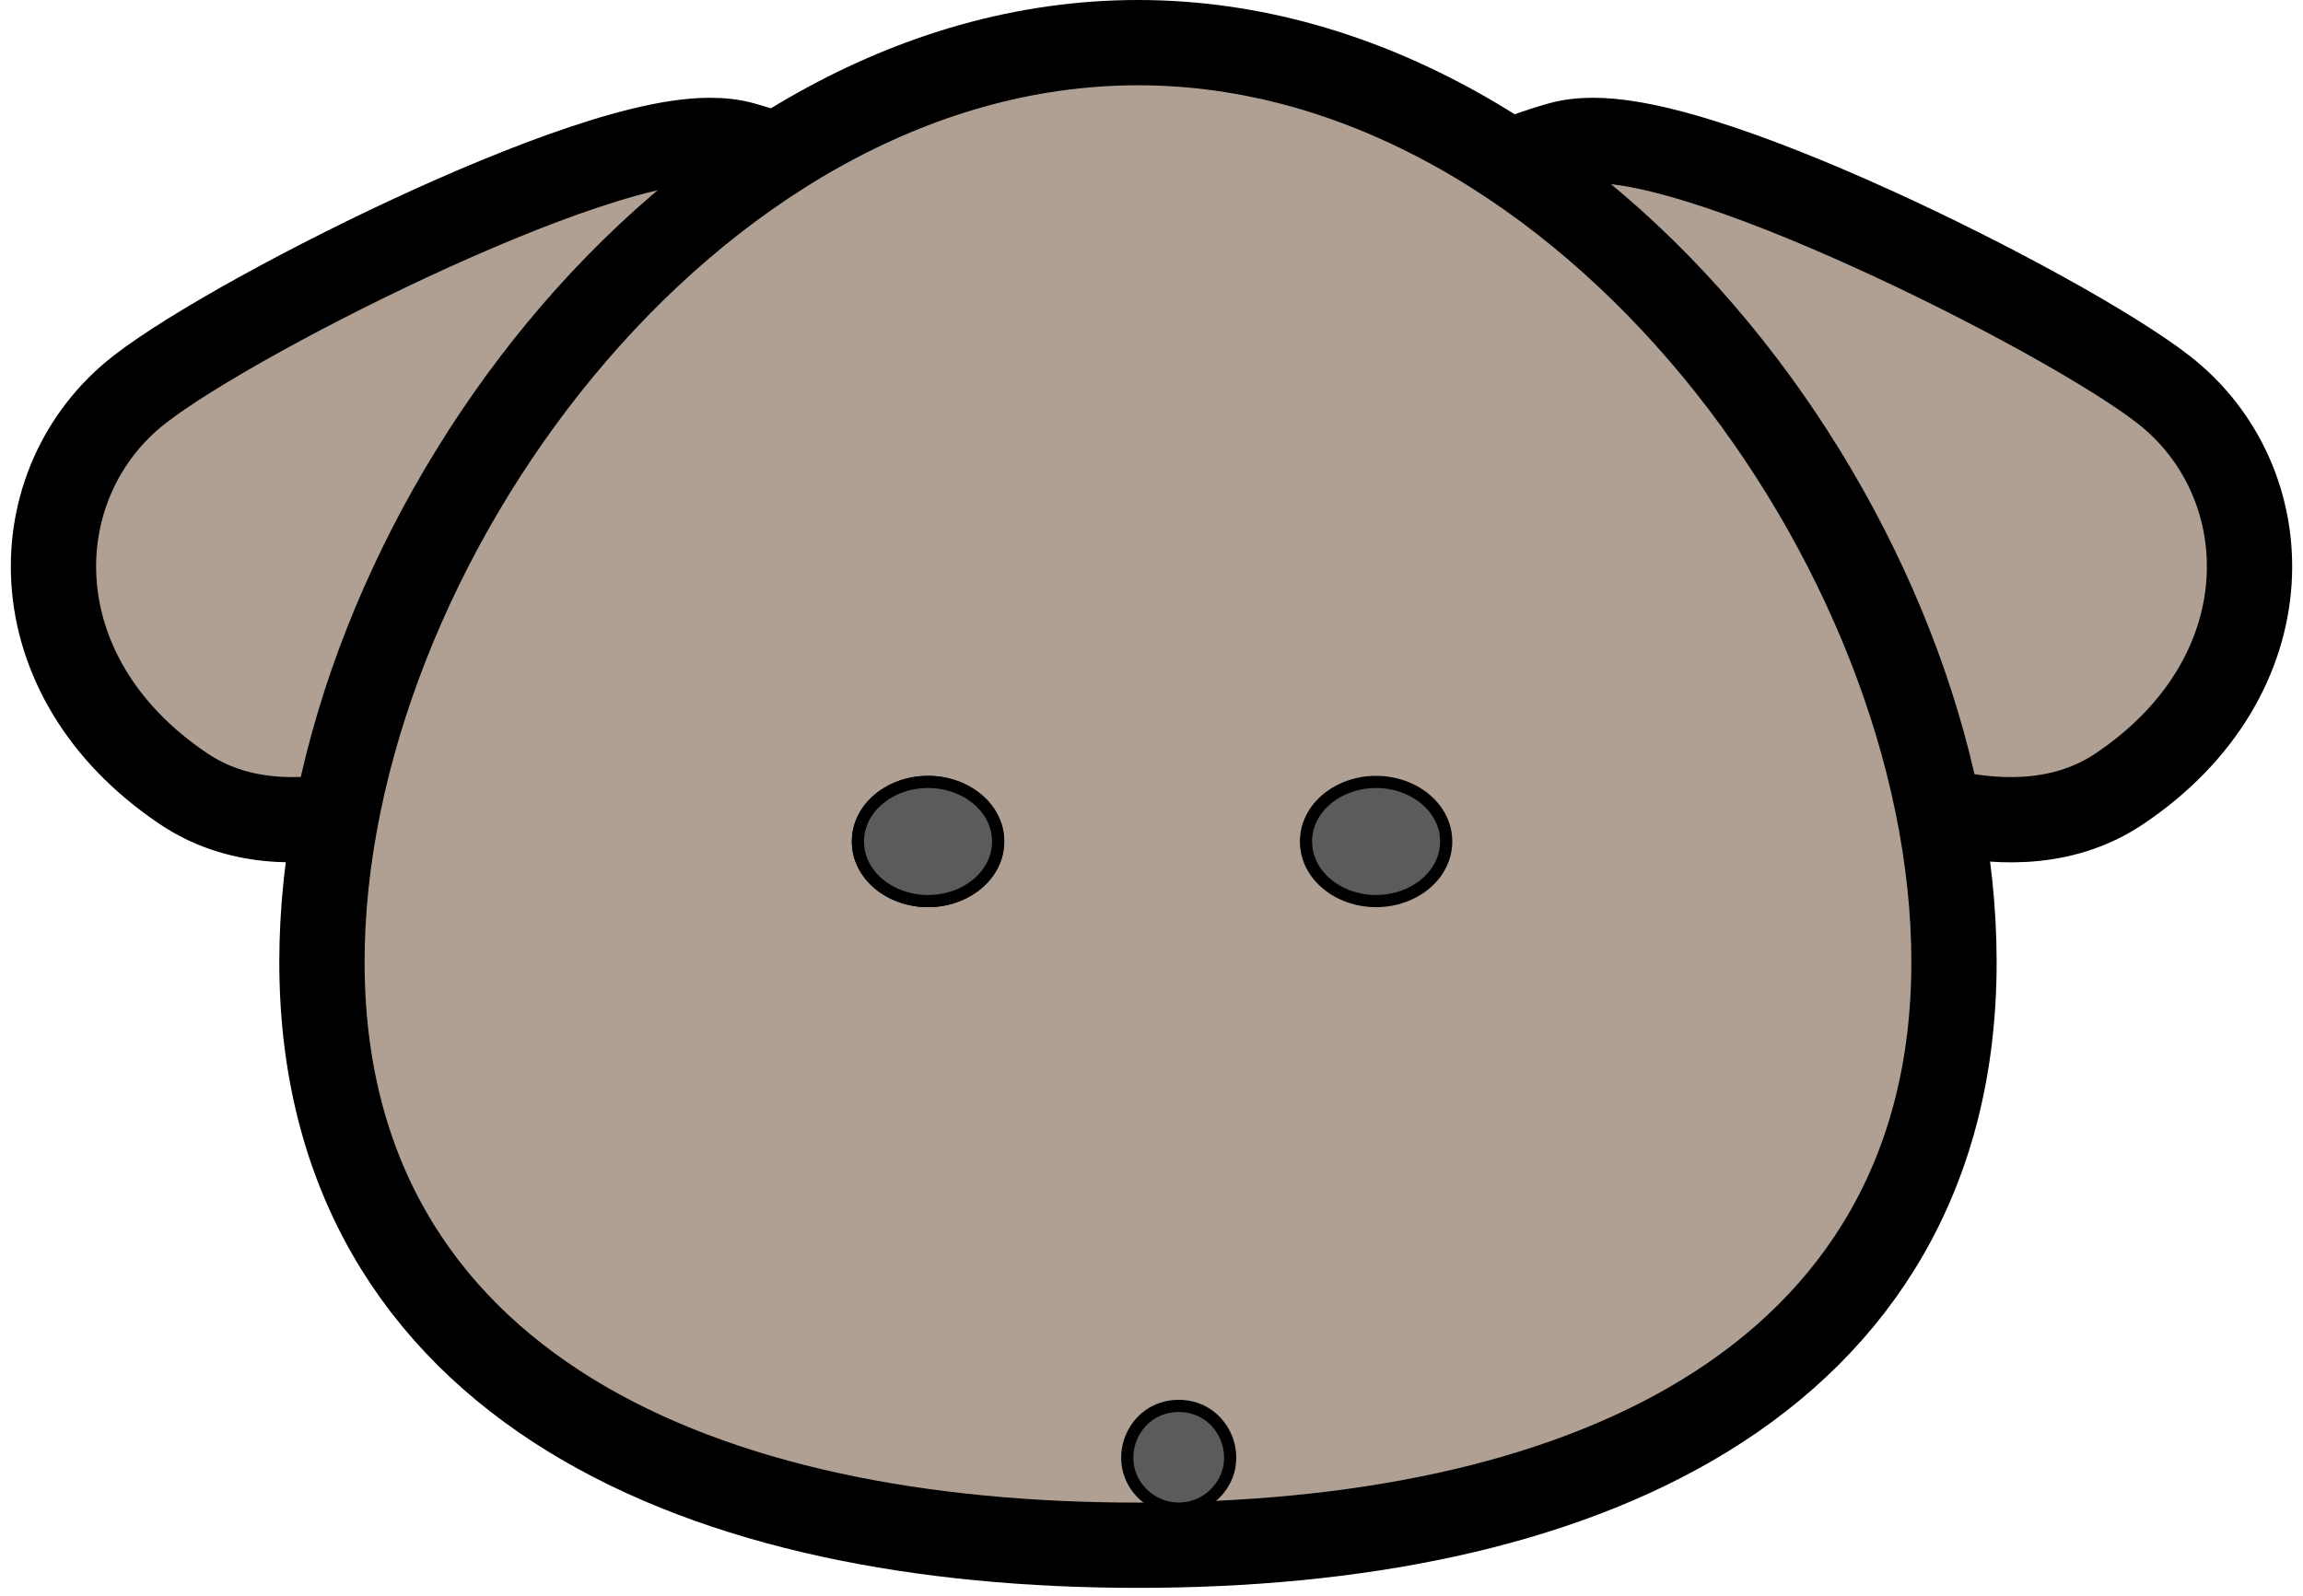
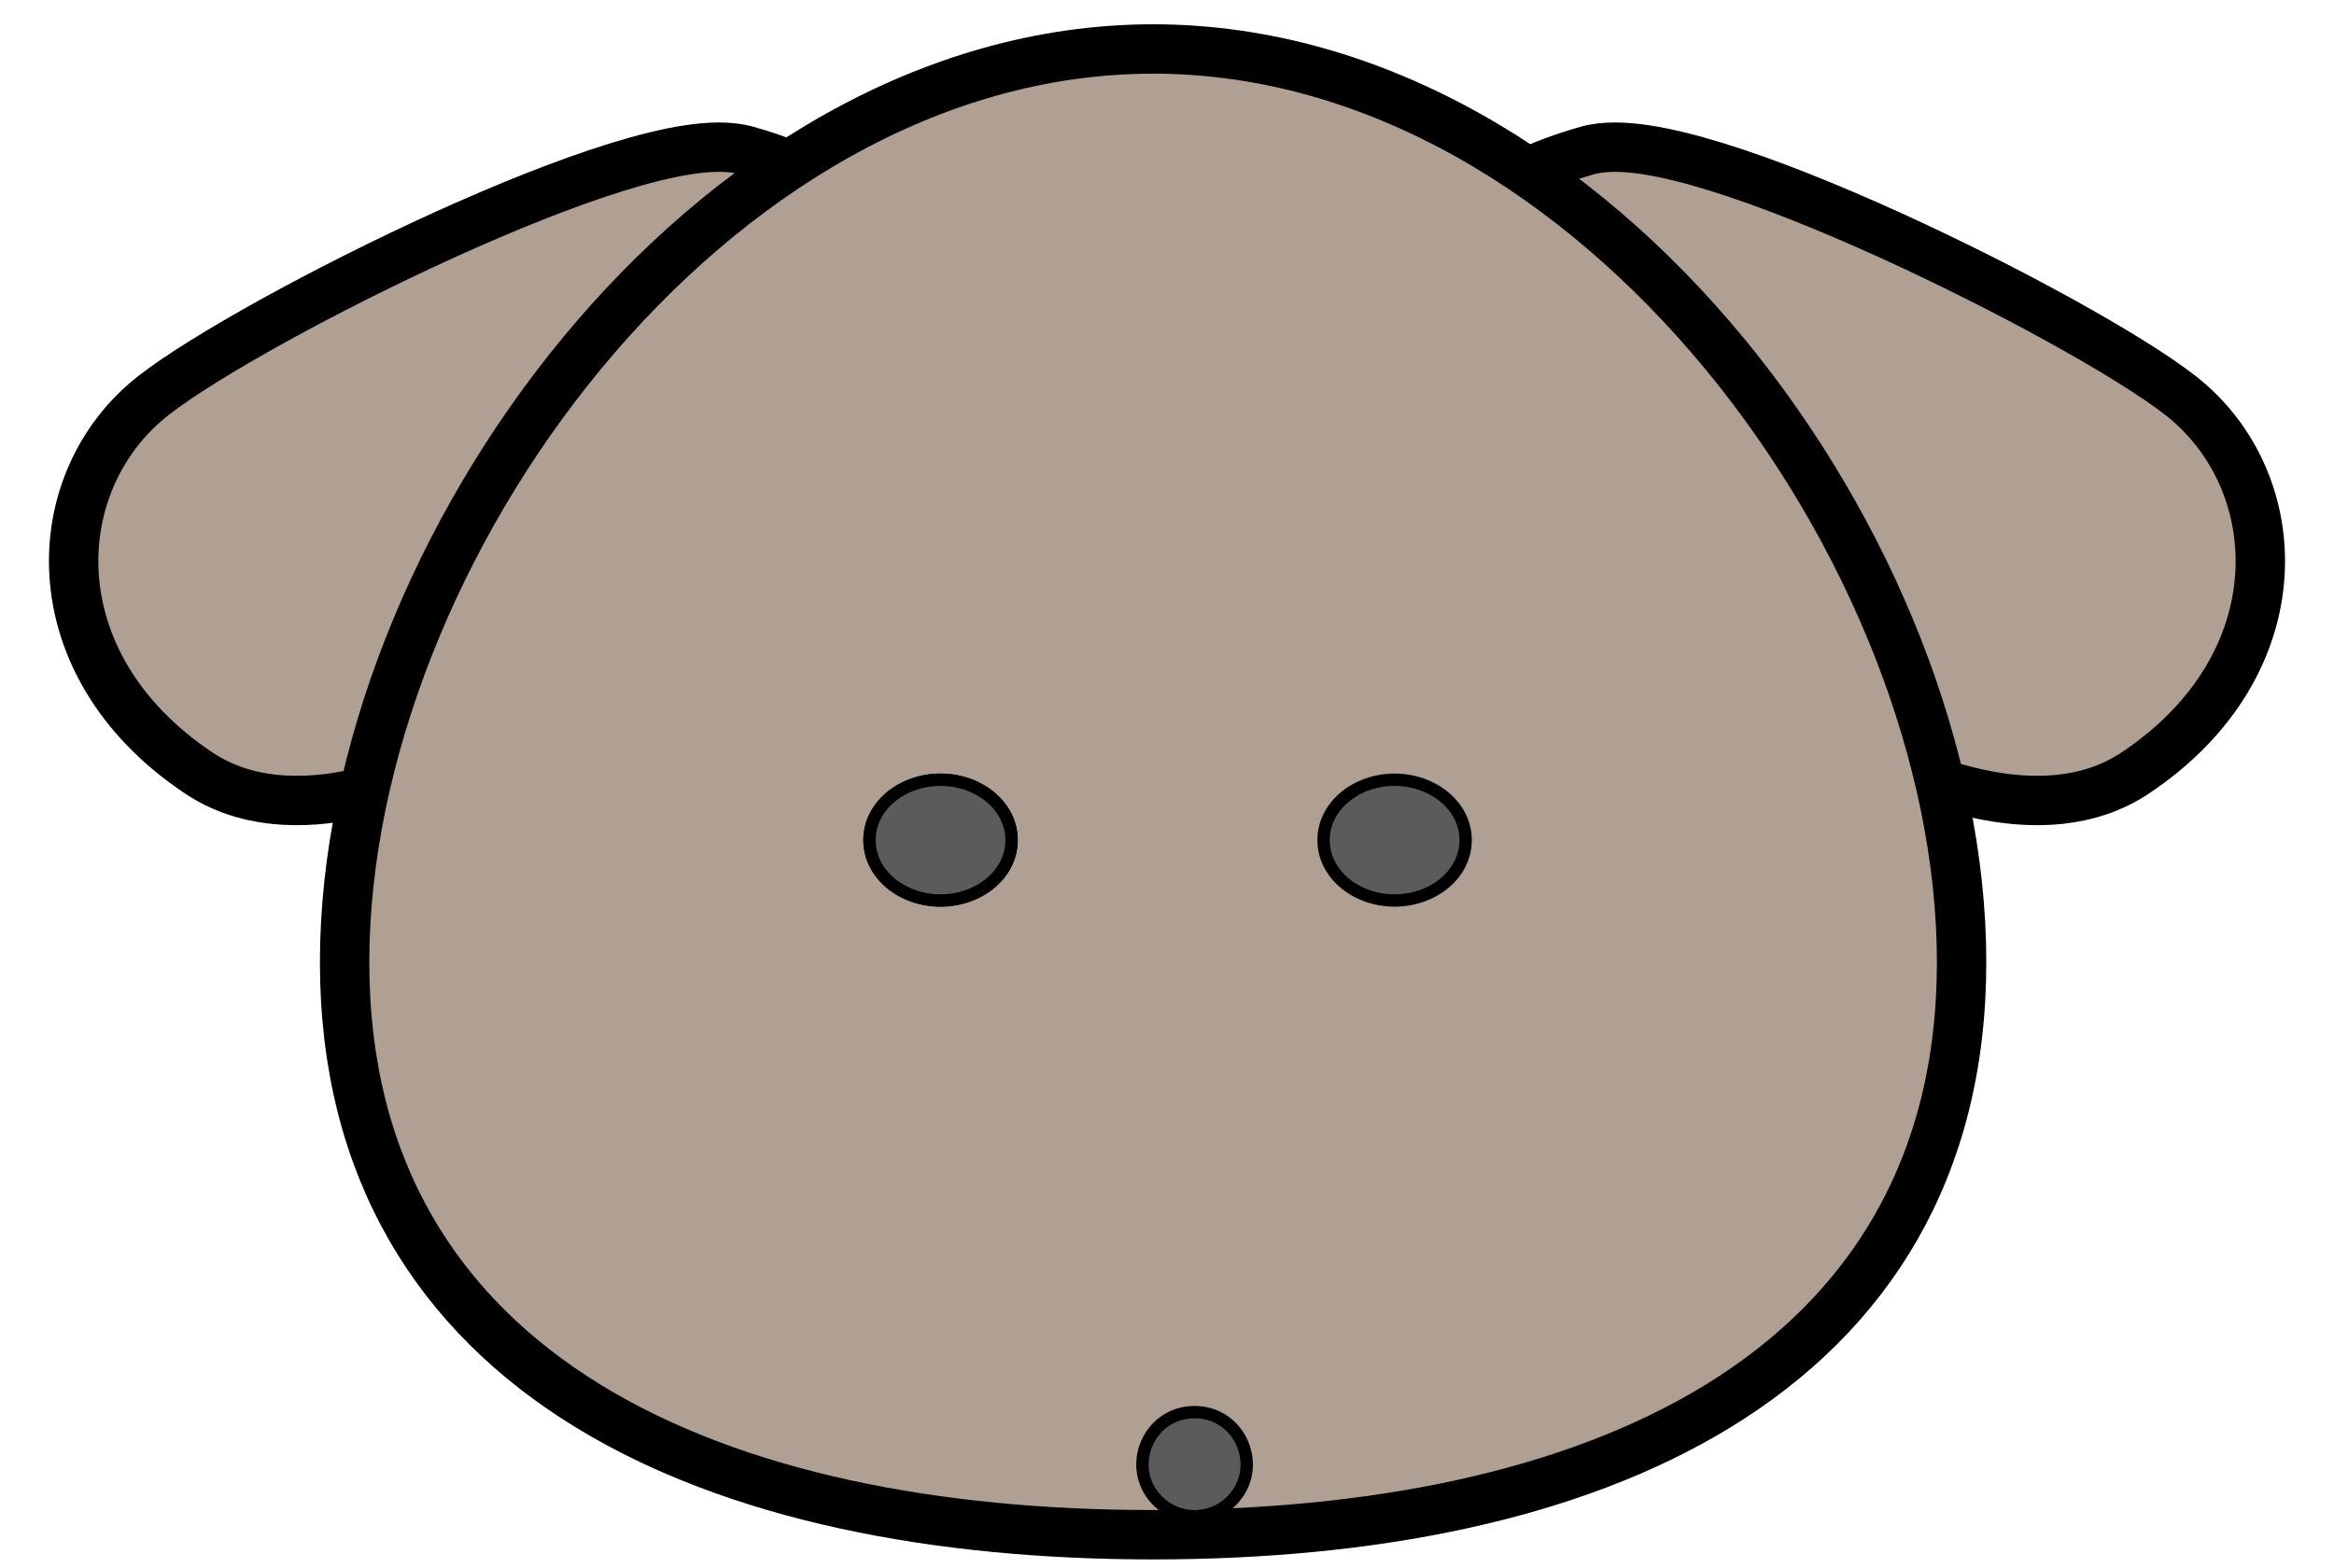
- <svg xmlns="http://www.w3.org/2000/svg" width="189" height="131" viewBox="0 0 189 131" fill="none">
-   <path d="M173.893 64.775C187.757 55.502 187.29 39.548 177.538 31.966C173.312 28.681 163.302 23.152 153.617 18.756C148.729 16.538 143.763 14.534 139.487 13.211C137.353 12.55 135.3 12.031 133.463 11.753C131.722 11.49 129.743 11.372 128.002 11.868C120.118 14.113 115.087 18.006 114.538 23.959C114.041 29.338 117.451 35.146 122.121 40.742C126.962 46.541 135.861 54.685 145.215 60.383C149.887 63.23 154.892 65.603 159.722 66.675C164.586 67.754 169.687 67.588 173.893 64.775Z" fill="#AFA093" stroke="black" stroke-width="7" />
-   <path d="M15.107 64.775C1.243 55.502 1.71 39.548 11.462 31.966C15.688 28.681 25.698 23.152 35.383 18.756C40.271 16.538 45.237 14.534 49.513 13.211C51.647 12.55 53.7 12.031 55.537 11.753C57.278 11.49 59.257 11.372 60.998 11.868C68.882 14.113 73.913 18.006 74.462 23.959C74.959 29.338 71.549 35.146 66.879 40.742C62.038 46.541 53.139 54.685 43.785 60.383C39.113 63.23 34.108 65.603 29.278 66.675C24.414 67.754 19.313 67.588 15.107 64.775Z" fill="#AFA093" stroke="black" stroke-width="7" />
-   <path d="M93.39 3.5C112.081 3.5 128.851 14.224 140.809 28.708C152.768 43.194 160.358 61.951 160.358 78.969C160.358 96.302 152.471 108.502 139.939 116.189C127.627 123.742 111.025 126.847 93.39 126.847C75.754 126.847 59.151 123.743 46.839 116.189C34.308 108.502 26.421 96.302 26.421 78.969C26.421 61.951 34.011 43.194 45.971 28.708C57.928 14.224 74.698 3.5 93.39 3.5Z" fill="#AFA093" stroke="black" stroke-width="7" />
-   <path d="M76.161 64.188C73.072 64.188 70.409 66.297 70.409 69.078C70.409 71.859 73.072 73.969 76.161 73.969C79.25 73.969 81.914 71.859 81.914 69.078C81.914 66.297 79.251 64.188 76.161 64.188Z" fill="#5B5B5B" stroke="black" />
-   <path d="M76.161 64.188C73.072 64.188 70.409 66.297 70.409 69.078C70.409 71.859 73.072 73.969 76.161 73.969C79.25 73.969 81.914 71.859 81.914 69.078C81.914 66.297 79.251 64.188 76.161 64.188Z" fill="#5B5B5B" stroke="black" />
-   <path d="M112.931 64.188C109.841 64.188 107.179 66.297 107.179 69.078C107.179 71.859 109.842 73.969 112.931 73.969C116.02 73.969 118.683 71.859 118.684 69.078C118.684 66.297 116.02 64.188 112.931 64.188Z" fill="#5B5B5B" stroke="black" />
-   <path d="M93.869 122.719C95.486 124.216 97.982 124.216 99.599 122.719C102.411 120.113 100.567 115.41 96.733 115.41C92.9 115.411 91.057 120.113 93.869 122.719Z" fill="#5B5B5B" stroke="black" />
+ <svg xmlns="http://www.w3.org/2000/svg" width="189" height="127" viewBox="0 0 189 127" fill="none">
+   <path d="M172.93 62.596C186.098 53.788 185.411 38.908 176.531 32.004C172.462 28.84 162.599 23.378 152.943 18.995C148.089 16.792 143.196 14.819 139.016 13.525C136.928 12.879 134.967 12.386 133.248 12.126C131.584 11.875 129.902 11.802 128.515 12.197C120.888 14.369 116.579 17.957 116.105 23.091C115.662 27.897 118.725 33.317 123.367 38.879C128.107 44.558 136.876 52.585 146.067 58.184C150.66 60.982 155.484 63.252 160.054 64.266C164.644 65.285 169.216 65.08 172.93 62.596Z" fill="#AFA093" stroke="black" stroke-width="4" />
+   <path d="M16.069 62.596C2.901 53.788 3.588 38.908 12.468 32.004C16.537 28.84 26.4 23.378 36.056 18.995C40.91 16.792 45.803 14.819 49.983 13.525C52.071 12.879 54.032 12.386 55.751 12.126C57.415 11.875 59.097 11.802 60.484 12.197C68.111 14.369 72.42 17.957 72.894 23.091C73.337 27.897 70.274 33.317 65.632 38.879C60.892 44.558 52.123 52.585 42.932 58.184C38.34 60.982 33.515 63.252 28.945 64.266C24.355 65.285 19.783 65.08 16.069 62.596Z" fill="#AFA093" stroke="black" stroke-width="4" />
+   <path d="M93.375 3.967C111.476 3.967 127.86 14.364 139.638 28.63C151.417 42.897 158.844 61.327 158.844 77.936C158.844 94.725 151.246 106.451 139.141 113.877C127.16 121.227 110.873 124.313 93.375 124.313C75.877 124.313 59.59 121.226 47.609 113.877C35.504 106.451 27.906 94.725 27.906 77.936C27.906 61.327 35.333 42.897 47.112 28.63C58.89 14.364 75.274 3.967 93.375 3.967Z" fill="#AFA093" stroke="black" stroke-width="4" />
+   <path d="M76.161 63.159C73.072 63.159 70.409 65.269 70.409 68.05C70.409 70.831 73.072 72.94 76.161 72.94C79.25 72.94 81.914 70.831 81.914 68.05C81.914 65.269 79.251 63.159 76.161 63.159Z" fill="#5B5B5B" stroke="black" />
+   <path d="M76.161 63.159C73.072 63.159 70.409 65.269 70.409 68.05C70.409 70.831 73.072 72.94 76.161 72.94C79.25 72.94 81.914 70.831 81.914 68.05C81.914 65.269 79.251 63.159 76.161 63.159Z" fill="#5B5B5B" stroke="black" />
+   <path d="M112.93 63.159C109.84 63.159 107.178 65.269 107.178 68.05C107.178 70.831 109.841 72.94 112.93 72.94C116.019 72.94 118.682 70.831 118.683 68.05C118.683 65.269 116.019 63.159 112.93 63.159Z" fill="#5B5B5B" stroke="black" />
+   <path d="M93.869 121.69C95.486 123.188 97.982 123.188 99.599 121.69C102.411 119.085 100.567 114.382 96.733 114.382C92.9 114.382 91.057 119.085 93.869 121.69Z" fill="#5B5B5B" stroke="black" />
</svg>
